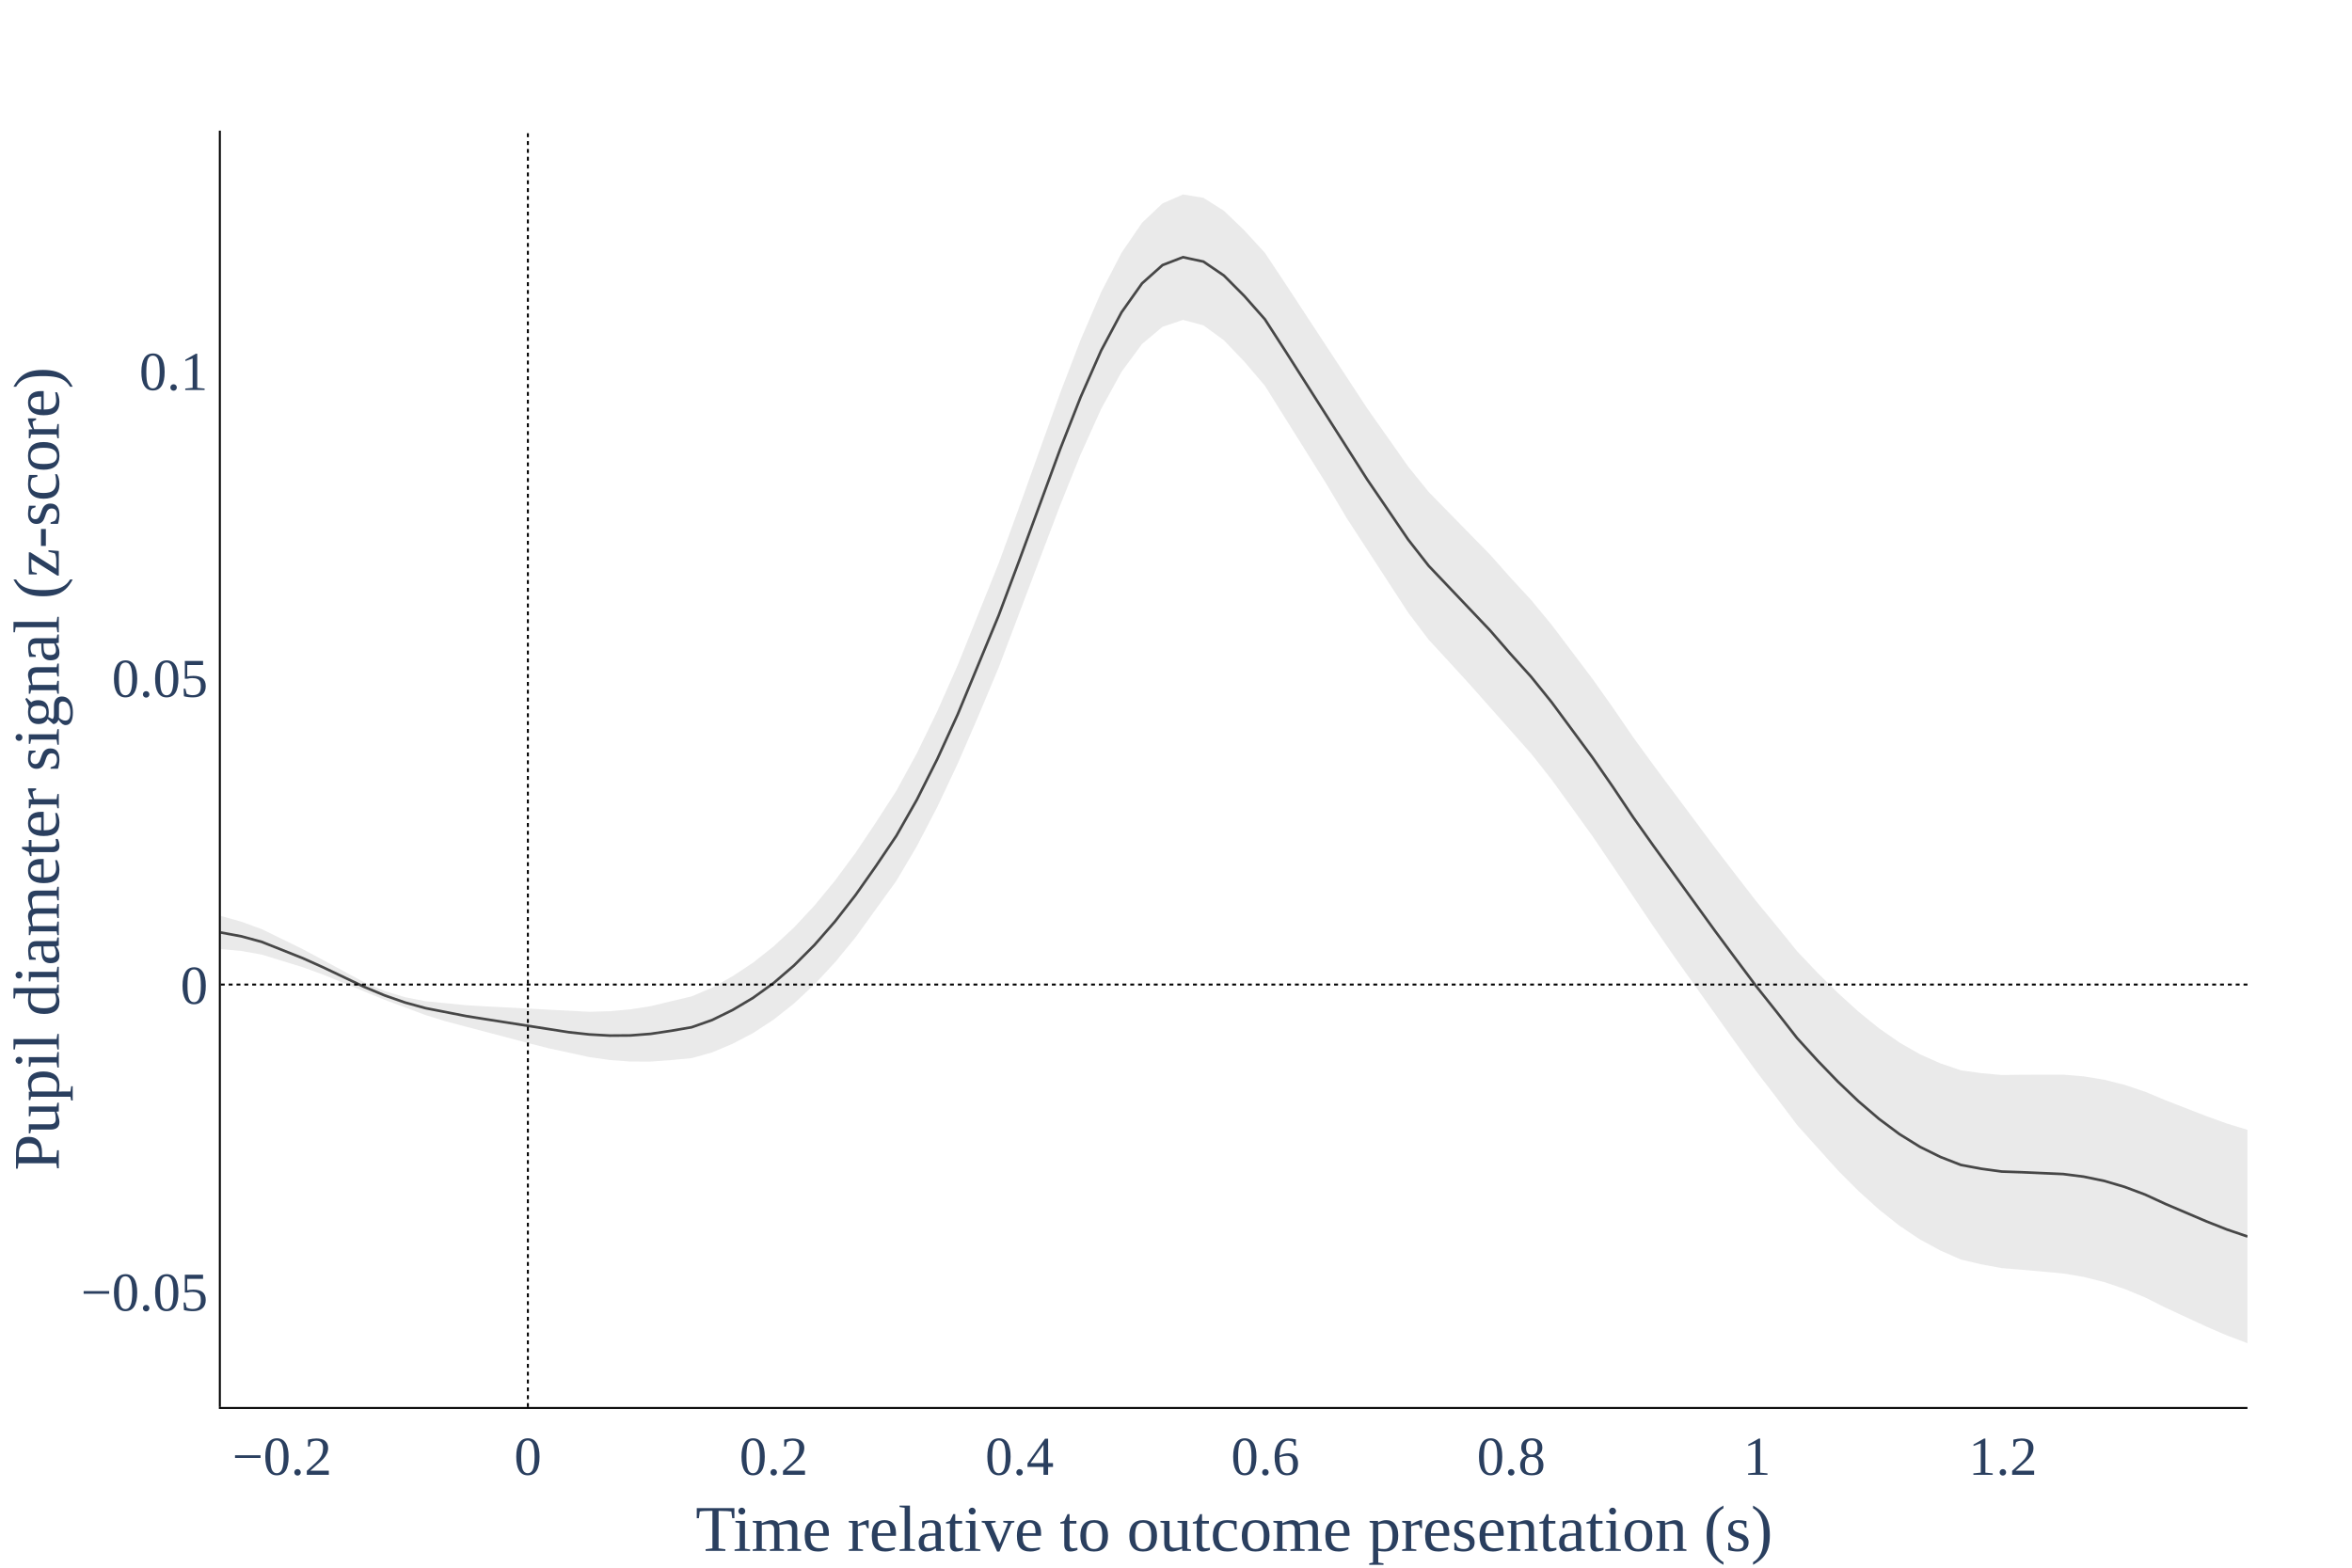
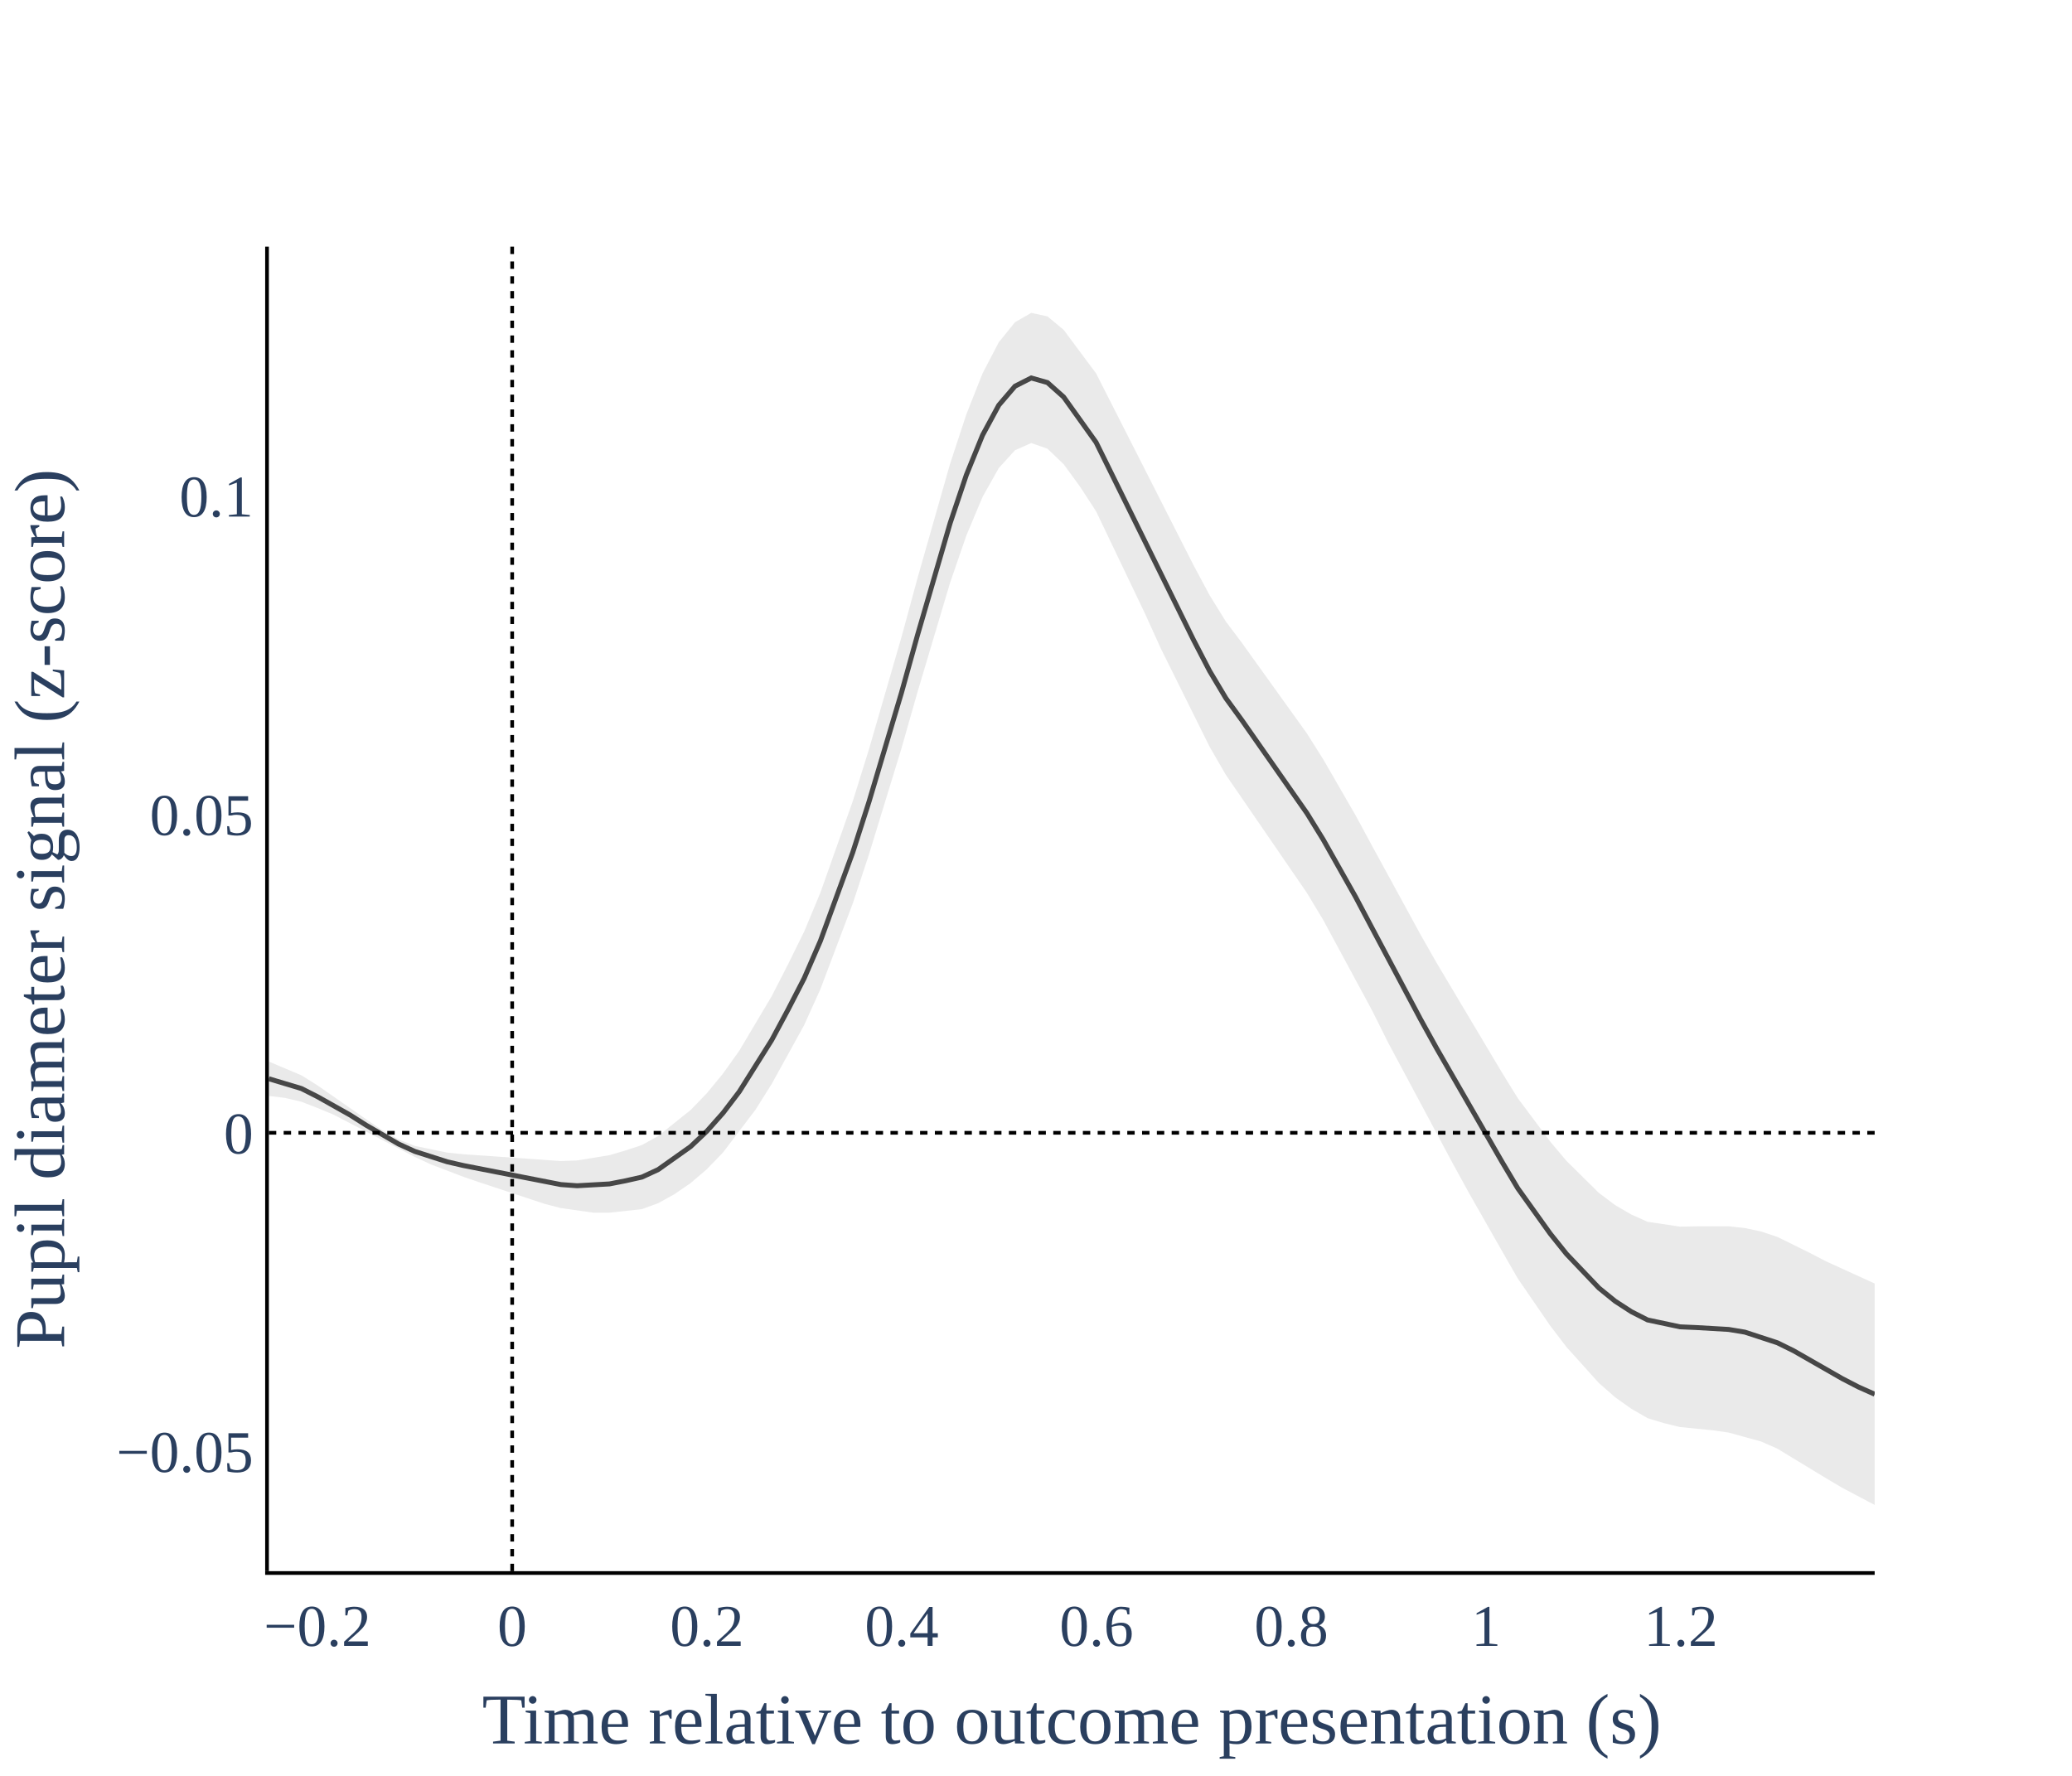
- <svg xmlns="http://www.w3.org/2000/svg" class="main-svg" width="1800" height="1200" style="" viewBox="0 0 1800 1200">
-   <rect x="0" y="0" width="1800" height="1200" style="fill: rgb(255, 255, 255); fill-opacity: 1;" />
-   <defs id="defs-987f25">
+ <svg xmlns="http://www.w3.org/2000/svg" class="main-svg" width="2625" height="2250" style="" viewBox="0 0 840 720">
+   <rect x="0" y="0" width="840" height="720" style="fill: rgb(255, 255, 255); fill-opacity: 1;" />
+   <defs id="defs-8a0319">
    <g class="clips">
-       <clipPath id="clip987f25xyplot" class="plotclip">
-         <rect width="1551" height="977" />
+       <clipPath id="clip8a0319xyplot" class="plotclip">
+         <rect width="651" height="537" />
      </clipPath>
-       <clipPath class="axesclip" id="clip987f25x">
-         <rect x="169" y="0" width="1551" height="1200" />
+       <clipPath class="axesclip" id="clip8a0319x">
+         <rect x="109" y="0" width="651" height="720" />
      </clipPath>
-       <clipPath class="axesclip" id="clip987f25y">
-         <rect x="0" y="100" width="1800" height="977" />
+       <clipPath class="axesclip" id="clip8a0319y">
+         <rect x="0" y="100" width="840" height="537" />
      </clipPath>
-       <clipPath class="axesclip" id="clip987f25xy">
-         <rect x="169" y="100" width="1551" height="977" />
+       <clipPath class="axesclip" id="clip8a0319xy">
+         <rect x="109" y="100" width="651" height="537" />
      </clipPath>
    </g>
    <g class="gradients" />
    <g class="patterns" />
  </defs>
  <g class="bglayer">
-     <rect class="bg" x="169" y="100" width="1551" height="977" style="fill: rgb(255, 255, 255); fill-opacity: 1; stroke-width: 0;" />
+     <rect class="bg" x="109" y="100" width="651" height="537" style="fill: rgb(255, 255, 255); fill-opacity: 1; stroke-width: 0;" />
  </g>
  <g class="layer-below">
    <g class="imagelayer" />
    <g class="shapelayer" />
  </g>
  <g class="cartesianlayer">
    <g class="subplot xy">
      <g class="layer-subplot">
        <g class="shapelayer" />
        <g class="imagelayer" />
      </g>
      <g class="minor-gridlayer">
        <g class="x" />
        <g class="y" />
      </g>
      <g class="gridlayer">
        <g class="x">
-           <path class="xgrid crisp" transform="translate(215.86,0)" d="M0,100v977" style="stroke: rgb(255, 255, 255); stroke-opacity: 1; stroke-width: 1px;" />
-           <path class="xgrid crisp" transform="translate(592.13,0)" d="M0,100v977" style="stroke: rgb(255, 255, 255); stroke-opacity: 1; stroke-width: 1px;" />
-           <path class="xgrid crisp" transform="translate(780.27,0)" d="M0,100v977" style="stroke: rgb(255, 255, 255); stroke-opacity: 1; stroke-width: 1px;" />
-           <path class="xgrid crisp" transform="translate(968.41,0)" d="M0,100v977" style="stroke: rgb(255, 255, 255); stroke-opacity: 1; stroke-width: 1px;" />
-           <path class="xgrid crisp" transform="translate(1156.54,0)" d="M0,100v977" style="stroke: rgb(255, 255, 255); stroke-opacity: 1; stroke-width: 1px;" />
-           <path class="xgrid crisp" transform="translate(1344.68,0)" d="M0,100v977" style="stroke: rgb(255, 255, 255); stroke-opacity: 1; stroke-width: 1px;" />
-           <path class="xgrid crisp" transform="translate(1532.81,0)" d="M0,100v977" style="stroke: rgb(255, 255, 255); stroke-opacity: 1; stroke-width: 1px;" />
+           <path class="xgrid crisp" transform="translate(128.67,0)" d="M0,100v537" style="stroke: rgb(255, 255, 255); stroke-opacity: 1; stroke-width: 1px;" />
+           <path class="xgrid crisp" transform="translate(286.6,0)" d="M0,100v537" style="stroke: rgb(255, 255, 255); stroke-opacity: 1; stroke-width: 1px;" />
+           <path class="xgrid crisp" transform="translate(365.57,0)" d="M0,100v537" style="stroke: rgb(255, 255, 255); stroke-opacity: 1; stroke-width: 1px;" />
+           <path class="xgrid crisp" transform="translate(444.53,0)" d="M0,100v537" style="stroke: rgb(255, 255, 255); stroke-opacity: 1; stroke-width: 1px;" />
+           <path class="xgrid crisp" transform="translate(523.5,0)" d="M0,100v537" style="stroke: rgb(255, 255, 255); stroke-opacity: 1; stroke-width: 1px;" />
+           <path class="xgrid crisp" transform="translate(602.47,0)" d="M0,100v537" style="stroke: rgb(255, 255, 255); stroke-opacity: 1; stroke-width: 1px;" />
+           <path class="xgrid crisp" transform="translate(681.43,0)" d="M0,100v537" style="stroke: rgb(255, 255, 255); stroke-opacity: 1; stroke-width: 1px;" />
        </g>
        <g class="y">
-           <path class="ygrid crisp" transform="translate(0,988.55)" d="M169,0h1551" style="stroke: rgb(255, 255, 255); stroke-opacity: 1; stroke-width: 1px;" />
-           <path class="ygrid crisp" transform="translate(0,518.72)" d="M169,0h1551" style="stroke: rgb(255, 255, 255); stroke-opacity: 1; stroke-width: 1px;" />
-           <path class="ygrid crisp" transform="translate(0,283.8)" d="M169,0h1551" style="stroke: rgb(255, 255, 255); stroke-opacity: 1; stroke-width: 1px;" />
+           <path class="ygrid crisp" transform="translate(0,588.39)" d="M109,0h651" style="stroke: rgb(255, 255, 255); stroke-opacity: 1; stroke-width: 1px;" />
+           <path class="ygrid crisp" transform="translate(0,330.15)" d="M109,0h651" style="stroke: rgb(255, 255, 255); stroke-opacity: 1; stroke-width: 1px;" />
+           <path class="ygrid crisp" transform="translate(0,201.03)" d="M109,0h651" style="stroke: rgb(255, 255, 255); stroke-opacity: 1; stroke-width: 1px;" />
        </g>
      </g>
      <g class="zerolinelayer">
-         <path class="xzl zl crisp" transform="translate(404,0)" d="M0,100v977" style="stroke: rgb(255, 255, 255); stroke-opacity: 1; stroke-width: 2px;" />
-         <path class="yzl zl crisp" transform="translate(0,753.64)" d="M169,0h1551" style="stroke: rgb(255, 255, 255); stroke-opacity: 1; stroke-width: 2px;" />
+         <path class="xzl zl crisp" transform="translate(207.64,0)" d="M0,100v537" style="stroke: rgb(255, 255, 255); stroke-opacity: 1; stroke-width: 2px;" />
+         <path class="yzl zl crisp" transform="translate(0,459.27)" d="M109,0h651" style="stroke: rgb(255, 255, 255); stroke-opacity: 1; stroke-width: 2px;" />
      </g>
      <g class="layer-between">
        <g class="shapelayer" />
        <g class="imagelayer" />
      </g>
      <path class="xlines-below" />
      <path class="ylines-below" />
      <g class="overlines-below" />
      <g class="xaxislayer-below" />
      <g class="yaxislayer-below" />
      <g class="overaxes-below" />
      <g class="overplot">
-         <g class="xy" transform="translate(169,100)" clip-path="url(#clip987f25xyplot)">
+         <g class="xy" transform="translate(109,100)" clip-path="url(#clip8a0319xyplot)">
          <g class="scatterlayer mlayer">
-             <g class="trace scatter trace0a3e9f" style="stroke-miterlimit: 2; opacity: 1;">
+             <g class="trace scatter trace3f914a" style="stroke-miterlimit: 2; opacity: 1;">
              <g class="fills" />
              <g class="errorbars" />
              <g class="lines">
-                 <path class="js-line" d="M0,613.8L15.67,616.71L31.33,620.97L62.67,633.44L78.33,640.47L109.67,655.39L125.33,661.94L141,667.39L156.67,671.7L188,677.81L203.67,680.31L266.33,690.12L282,691.83L297.67,692.71L313.33,692.59L329,691.37L344.67,689.02L360.33,686.32L376,680.79L391.67,673.11L407.33,663.81L423,652.5L438.67,639.03L454.33,623.33L470,605.38L485.67,585.25L501.33,562.99L517,539.76L532.67,512.17L548.33,480.98L564,446.71L595.33,371.01L611,329.13L642.33,243.86L658,204L673.67,168.42L689.33,139.05L705,116.93L720.67,102.94L736.33,96.87L752,100.24L767.67,110.91L783.33,126.63L799,144.37L814.67,168.63L877.33,267.04L893,289.98L908.67,313.02L924.33,333.07L971.33,382.51L987,400.57L1002.67,417.94L1018.33,437.33L1049.67,479.75L1065.33,502.35L1081,525.77L1096.67,547.84L1143.67,612.8L1159.33,633.91L1175,654.88L1190.67,674.56L1206.33,694.64L1222,711.87L1237.67,728.08L1253.33,743.03L1269,756.46L1284.67,768.13L1300.33,777.85L1316,785.59L1331.67,791.71L1347.33,794.64L1363,796.78L1378.67,797.31L1410,798.69L1425.67,800.68L1441.33,803.92L1457,808.53L1472.67,814.4L1488.33,821.61L1519.67,834.96L1535.33,841.15L1551,846.48" style="vector-effect: none; fill: none; stroke: rgb(0, 0, 0); stroke-opacity: 0.8; stroke-width: 2px; opacity: 1;" />
+                 <path class="js-line" d="M0,337.37L13.15,341.31L19.73,344.64L32.88,352.03L39.45,356.2L52.61,363.83L59.18,366.83L72.33,371.04L78.91,372.55L118.36,380.26L124.94,380.74L138.09,380L144.67,378.71L151.24,377.23L157.82,374.19L170.97,364.86L177.55,358.64L184.12,351.24L190.7,342.61L203.85,321.68L210.42,309.44L217,296.67L223.58,281.51L236.73,245.53L243.3,225.05L256.45,180.9L263.03,157.26L276.18,112.13L282.76,92.57L289.33,76.43L295.91,64.27L302.49,56.58L309.06,53.24L315.64,55.1L322.21,60.96L335.36,79.35L341.94,92.68L374.82,159.39L381.39,172.05L387.97,183.07L394.55,192.11L420.85,229.72L427.42,240.37L440.58,263.69L447.15,276.11L466.88,313.21L473.45,325.09L499.76,370.77L506.33,381.8L519.48,400.18L526.06,408.4L539.21,422.2L545.79,427.54L552.36,431.8L558.94,435.15L572.09,437.94L578.67,438.23L591.82,439L598.39,440.09L611.55,444.4L618.12,447.63L637.85,458.93L644.42,462.33L651,465.26" style="vector-effect: none; fill: none; stroke: rgb(0, 0, 0); stroke-opacity: 0.8; stroke-width: 2px; opacity: 1;" />
              </g>
              <g class="points" />
              <g class="text" />
            </g>
-             <g class="trace scatter tracefd7bac" style="stroke-miterlimit: 2; opacity: 1;">
+             <g class="trace scatter tracedaaf23" style="stroke-miterlimit: 2; opacity: 1;">
              <g class="fills">
                <g>
-                   <path class="js-fill" d="M0,601.12L15.67,605.5L31.33,611.22L62.67,626.53L78.33,634.91L109.67,651.88L125.33,658.58L141,663.33L156.67,666.39L188,669.47L203.67,670.39L282,674.49L297.67,674.03L313.33,672.62L329,670.16L360.33,662.68L376,656.01L391.67,647.24L407.33,636.87L423,624.48L438.67,609.93L454.33,593.14L470,574.1L485.67,552.89L501.33,529.56L517,505.27L532.67,476.59L548.33,444.34L564,408.99L595.33,331.1L611,288.14L642.33,200.89L658,160.14L673.67,123.71L689.33,93.5L705,70.53L720.67,55.73L736.33,48.85L752,51.43L767.67,61.35L783.33,76.39L799,93.49L814.67,117.06L877.33,212.58L893,234.82L908.67,257.13L924.33,276.52L971.33,324.53L987,342.18L1002.67,359.13L1018.33,378.08L1049.67,419.55L1065.33,441.64L1081,464.52L1096.67,486.03L1143.67,549.09L1159.33,569.53L1175,589.8L1190.67,608.78L1206.33,628.13L1222,644.66L1237.67,660.16L1253.33,674.39L1269,687.09L1284.67,698.01L1300.33,706.99L1316,713.95L1331.67,719.29L1347.33,721.47L1363,722.87L1378.67,722.66L1410,722.61L1425.67,723.91L1441.33,726.48L1457,730.43L1472.67,735.66L1488.33,742.23L1519.67,754.41L1535.33,760.05L1551,764.82L1551,928.15L1535.33,922.26L1519.67,915.5L1488.33,900.99L1472.67,893.15L1457,886.64L1441.33,881.37L1425.67,877.45L1410,874.78L1378.67,871.96L1363,870.69L1347.33,867.81L1331.67,864.12L1316,857.23L1300.33,848.72L1284.67,838.24L1269,825.84L1253.33,811.68L1237.67,796.01L1206.33,761.15L1190.67,740.34L1175,719.96L1159.33,698.3L1112.33,632.25L1096.67,609.65L1065.33,563.06L1049.67,539.95L1018.33,496.57L1002.67,476.75L955.67,423.74L940,406.59L924.33,389.62L908.67,368.91L861.67,296.64L846,270.27L799,195.24L783.33,176.86L767.67,160.47L752,149.05L736.33,144.88L720.67,150.16L705,163.32L689.33,184.6L673.67,213.13L658,247.86L642.33,286.83L626.67,328.13L595.33,410.92L579.67,448.24L564,484.42L548.33,517.63L532.67,547.75L517,574.25L485.67,617.62L470,636.67L454.33,653.52L438.67,668.14L423,680.52L407.33,690.76L391.67,698.97L376,705.58L360.33,709.96L344.67,711.43L329,712.58L313.33,712.56L297.67,711.39L282,709.16L250.67,702.37L235,698.36L172.33,681.84L156.67,677L125.33,665.3L109.67,658.89L78.33,646.04L62.67,640.35L31.33,630.72L15.67,627.92L0,626.48Z" style="fill: rgb(150, 150, 150); fill-opacity: 0.2; stroke-width: 0;" />
+                   <path class="js-fill" d="M0,330.4L13.15,335.95L19.73,340.06L39.45,353.8L46.03,358.3L52.61,361.98L59.18,364.59L72.33,367.31L78.91,367.97L118.36,370.73L124.94,370.48L138.09,368.35L144.67,366.4L151.24,364.24L157.82,360.57L170.97,350.05L177.55,343.24L184.12,335.24L190.7,326.01L203.85,303.89L210.42,291.07L217,277.72L223.58,261.95L236.73,224.8L243.3,203.72L256.45,158.37L263.03,134.16L276.18,88.02L282.76,68L289.33,51.39L295.91,38.77L302.49,30.63L309.06,26.85L315.64,28.27L322.21,33.72L335.36,51.39L341.94,64.34L374.82,129.07L381.39,141.33L387.97,151.99L394.55,160.75L420.85,197.39L427.42,207.81L440.58,230.6L447.15,242.75L466.88,278.9L473.45,290.44L499.76,334.61L506.33,345.24L519.48,362.85L526.06,370.67L539.21,383.66L545.79,388.59L552.36,392.42L558.94,395.35L572.09,397.32L578.67,397.2L591.82,397.18L598.39,397.89L604.97,399.3L611.55,401.48L624.7,407.96L631.27,411.39L651,420.38L651,510.15L637.85,503.2L631.27,499.3L611.55,487.33L604.97,484.44L591.82,480.81L585.24,479.87L572.09,478.57L565.52,476.98L558.94,474.96L552.36,471.17L545.79,466.49L539.21,460.73L526.06,446.13L519.48,437.52L506.33,418.36L499.76,406.92L486.61,383.81L480.03,371.84L453.73,322.65L447.15,309.48L427.42,272.94L420.85,262.04L387.97,214.15L381.39,202.77L361.67,163.05L355.09,148.55L335.36,107.31L328.79,97.21L322.21,88.2L315.64,81.92L309.06,79.63L302.49,82.54L295.91,89.77L289.33,101.47L282.76,117.15L276.18,136.23L263.03,180.35L256.45,203.44L243.3,246.37L236.73,266.26L223.58,301.07L217,315.63L203.85,339.47L197.27,349.94L184.12,367.24L177.55,374.04L170.97,379.67L164.39,384.18L157.82,387.81L151.24,390.22L138.09,391.66L131.52,391.65L118.36,389.79L111.79,388.08L85.48,379.38L78.91,377.14L65.76,372.11L59.18,369.06L26.3,351.96L19.73,349.22L13.15,346.67L6.58,345.13L0,344.34Z" style="fill: rgb(150, 150, 150); fill-opacity: 0.2; stroke-width: 0;" />
                </g>
              </g>
              <g class="errorbars" />
              <g class="lines">
-                 <path class="js-line" d="M0,601.12L15.67,605.5L31.33,611.22L62.67,626.53L78.33,634.91L109.67,651.88L125.33,658.58L141,663.33L156.67,666.39L188,669.47L203.67,670.39L282,674.49L297.67,674.03L313.33,672.62L329,670.16L360.33,662.68L376,656.01L391.67,647.24L407.33,636.87L423,624.48L438.67,609.93L454.33,593.14L470,574.1L485.67,552.89L501.33,529.56L517,505.27L532.67,476.59L548.33,444.34L564,408.99L595.33,331.1L611,288.14L642.33,200.89L658,160.14L673.67,123.71L689.33,93.5L705,70.53L720.67,55.73L736.33,48.85L752,51.43L767.67,61.35L783.33,76.39L799,93.49L814.67,117.06L877.33,212.58L893,234.82L908.67,257.13L924.33,276.52L971.33,324.53L987,342.18L1002.67,359.13L1018.33,378.08L1049.67,419.55L1065.33,441.64L1081,464.52L1096.67,486.03L1143.67,549.09L1159.33,569.53L1175,589.8L1190.67,608.78L1206.33,628.13L1222,644.66L1237.67,660.16L1253.33,674.39L1269,687.09L1284.67,698.01L1300.33,706.99L1316,713.95L1331.67,719.29L1347.33,721.47L1363,722.87L1378.67,722.66L1410,722.61L1425.67,723.91L1441.33,726.48L1457,730.43L1472.67,735.66L1488.33,742.23L1519.67,754.41L1535.33,760.05L1551,764.82L1551,928.15L1535.33,922.26L1519.67,915.5L1488.33,900.99L1472.67,893.15L1457,886.64L1441.33,881.37L1425.67,877.45L1410,874.78L1378.67,871.96L1363,870.69L1347.33,867.81L1331.67,864.12L1316,857.23L1300.33,848.72L1284.67,838.24L1269,825.84L1253.33,811.68L1237.67,796.01L1206.33,761.15L1190.67,740.34L1175,719.96L1159.33,698.3L1112.33,632.25L1096.67,609.65L1065.33,563.06L1049.67,539.95L1018.33,496.57L1002.67,476.75L955.67,423.74L940,406.59L924.33,389.62L908.67,368.91L861.67,296.64L846,270.27L799,195.24L783.33,176.86L767.67,160.47L752,149.05L736.33,144.88L720.67,150.16L705,163.32L689.33,184.6L673.67,213.13L658,247.86L642.33,286.83L626.67,328.13L595.33,410.92L579.67,448.24L564,484.42L548.33,517.63L532.67,547.75L517,574.25L485.67,617.62L470,636.67L454.33,653.52L438.67,668.14L423,680.52L407.33,690.76L391.67,698.97L376,705.58L360.33,709.96L344.67,711.43L329,712.58L313.33,712.56L297.67,711.39L282,709.16L250.67,702.37L235,698.36L172.33,681.84L156.67,677L125.33,665.3L109.67,658.89L78.33,646.04L62.67,640.35L31.33,630.72L15.67,627.92L0,626.48" style="vector-effect: none; fill: none; stroke: rgb(255, 255, 255); stroke-opacity: 0; stroke-width: 2px; opacity: 1;" />
+                 <path class="js-line" d="M0,330.4L13.15,335.95L19.73,340.06L39.45,353.8L46.03,358.3L52.61,361.98L59.18,364.59L72.33,367.31L78.91,367.97L118.36,370.73L124.94,370.48L138.09,368.35L144.67,366.4L151.24,364.24L157.82,360.57L170.97,350.05L177.55,343.24L184.12,335.24L190.7,326.01L203.85,303.89L210.42,291.07L217,277.72L223.58,261.95L236.73,224.8L243.3,203.72L256.45,158.37L263.03,134.16L276.18,88.02L282.76,68L289.33,51.39L295.91,38.77L302.49,30.63L309.06,26.85L315.64,28.27L322.21,33.72L335.36,51.39L341.94,64.34L374.82,129.07L381.39,141.33L387.97,151.99L394.55,160.75L420.85,197.39L427.42,207.81L440.58,230.6L447.15,242.75L466.88,278.9L473.45,290.44L499.76,334.61L506.33,345.24L519.48,362.85L526.06,370.67L539.21,383.66L545.79,388.59L552.36,392.42L558.94,395.35L572.09,397.32L578.67,397.2L591.82,397.18L598.39,397.89L604.97,399.3L611.55,401.48L624.7,407.96L631.27,411.39L651,420.38L651,510.15L637.85,503.2L631.27,499.3L611.55,487.33L604.97,484.44L591.82,480.81L585.24,479.87L572.09,478.57L565.52,476.98L558.94,474.96L552.36,471.17L545.79,466.49L539.21,460.73L526.06,446.13L519.48,437.52L506.33,418.36L499.76,406.92L486.61,383.81L480.03,371.84L453.73,322.65L447.15,309.48L427.42,272.94L420.85,262.04L387.97,214.15L381.39,202.77L361.67,163.05L355.09,148.55L335.36,107.31L328.79,97.21L322.21,88.2L315.64,81.92L309.06,79.63L302.49,82.54L295.91,89.77L289.33,101.47L282.76,117.15L276.18,136.23L263.03,180.35L256.45,203.44L243.3,246.37L236.73,266.26L223.58,301.07L217,315.63L203.85,339.47L197.27,349.94L184.12,367.24L177.55,374.04L170.97,379.67L164.39,384.18L157.82,387.81L151.24,390.22L138.09,391.66L131.52,391.65L118.36,389.79L111.79,388.08L85.48,379.38L78.91,377.14L65.76,372.11L59.18,369.06L26.3,351.96L19.73,349.22L13.15,346.67L6.58,345.13L0,344.34" style="vector-effect: none; fill: none; stroke: rgb(255, 255, 255); stroke-opacity: 0; stroke-width: 2px; opacity: 1;" />
              </g>
              <g class="points" />
              <g class="text" />
            </g>
          </g>
        </g>
      </g>
-       <path class="xlines-above crisp" d="M167.5,1077.75H1720" style="fill: none; stroke-width: 1.5px; stroke: rgb(0, 0, 0); stroke-opacity: 1;" />
-       <path class="ylines-above crisp" d="M168.25,100V1077" style="fill: none; stroke-width: 1.5px; stroke: rgb(0, 0, 0); stroke-opacity: 1;" />
+       <path class="xlines-above crisp" d="M107.5,637.75H760" style="fill: none; stroke-width: 1.5px; stroke: rgb(0, 0, 0); stroke-opacity: 1;" />
+       <path class="ylines-above crisp" d="M108.25,100V637" style="fill: none; stroke-width: 1.5px; stroke: rgb(0, 0, 0); stroke-opacity: 1;" />
      <g class="overlines-above" />
      <g class="xaxislayer-above">
        <g class="xtick">
-           <text text-anchor="middle" x="0" y="1128.9" transform="translate(215.86,0)" style="font-family: 'Times New Roman'; font-size: 42px; fill: rgb(42, 63, 95); fill-opacity: 1; white-space: pre; opacity: 1;">−0.2</text>
+           <text text-anchor="middle" x="0" y="667.3" transform="translate(128.67,0)" style="font-family: 'Times New Roman'; font-size: 24px; fill: rgb(42, 63, 95); fill-opacity: 1; white-space: pre; opacity: 1;">−0.2</text>
        </g>
        <g class="xtick">
-           <text text-anchor="middle" x="0" y="1128.9" style="font-family: 'Times New Roman'; font-size: 42px; fill: rgb(42, 63, 95); fill-opacity: 1; white-space: pre; opacity: 1;" transform="translate(404,0)">0</text>
+           <text text-anchor="middle" x="0" y="667.3" style="font-family: 'Times New Roman'; font-size: 24px; fill: rgb(42, 63, 95); fill-opacity: 1; white-space: pre; opacity: 1;" transform="translate(207.64,0)">0</text>
        </g>
        <g class="xtick">
-           <text text-anchor="middle" x="0" y="1128.9" style="font-family: 'Times New Roman'; font-size: 42px; fill: rgb(42, 63, 95); fill-opacity: 1; white-space: pre; opacity: 1;" transform="translate(592.13,0)">0.2</text>
+           <text text-anchor="middle" x="0" y="667.3" style="font-family: 'Times New Roman'; font-size: 24px; fill: rgb(42, 63, 95); fill-opacity: 1; white-space: pre; opacity: 1;" transform="translate(286.6,0)">0.2</text>
        </g>
        <g class="xtick">
-           <text text-anchor="middle" x="0" y="1128.9" style="font-family: 'Times New Roman'; font-size: 42px; fill: rgb(42, 63, 95); fill-opacity: 1; white-space: pre; opacity: 1;" transform="translate(780.27,0)">0.4</text>
+           <text text-anchor="middle" x="0" y="667.3" style="font-family: 'Times New Roman'; font-size: 24px; fill: rgb(42, 63, 95); fill-opacity: 1; white-space: pre; opacity: 1;" transform="translate(365.57,0)">0.4</text>
        </g>
        <g class="xtick">
-           <text text-anchor="middle" x="0" y="1128.9" style="font-family: 'Times New Roman'; font-size: 42px; fill: rgb(42, 63, 95); fill-opacity: 1; white-space: pre; opacity: 1;" transform="translate(968.41,0)">0.6</text>
+           <text text-anchor="middle" x="0" y="667.3" style="font-family: 'Times New Roman'; font-size: 24px; fill: rgb(42, 63, 95); fill-opacity: 1; white-space: pre; opacity: 1;" transform="translate(444.53,0)">0.6</text>
        </g>
        <g class="xtick">
-           <text text-anchor="middle" x="0" y="1128.9" style="font-family: 'Times New Roman'; font-size: 42px; fill: rgb(42, 63, 95); fill-opacity: 1; white-space: pre; opacity: 1;" transform="translate(1156.54,0)">0.8</text>
+           <text text-anchor="middle" x="0" y="667.3" style="font-family: 'Times New Roman'; font-size: 24px; fill: rgb(42, 63, 95); fill-opacity: 1; white-space: pre; opacity: 1;" transform="translate(523.5,0)">0.8</text>
        </g>
        <g class="xtick">
-           <text text-anchor="middle" x="0" y="1128.9" style="font-family: 'Times New Roman'; font-size: 42px; fill: rgb(42, 63, 95); fill-opacity: 1; white-space: pre; opacity: 1;" transform="translate(1344.68,0)">1</text>
+           <text text-anchor="middle" x="0" y="667.3" style="font-family: 'Times New Roman'; font-size: 24px; fill: rgb(42, 63, 95); fill-opacity: 1; white-space: pre; opacity: 1;" transform="translate(602.47,0)">1</text>
        </g>
        <g class="xtick">
-           <text text-anchor="middle" x="0" y="1128.9" style="font-family: 'Times New Roman'; font-size: 42px; fill: rgb(42, 63, 95); fill-opacity: 1; white-space: pre; opacity: 1;" transform="translate(1532.81,0)">1.2</text>
+           <text text-anchor="middle" x="0" y="667.3" style="font-family: 'Times New Roman'; font-size: 24px; fill: rgb(42, 63, 95); fill-opacity: 1; white-space: pre; opacity: 1;" transform="translate(681.43,0)">1.2</text>
        </g>
      </g>
      <g class="yaxislayer-above">
        <g class="ytick">
-           <text text-anchor="end" x="159.1" y="14.7" transform="translate(0,988.55)" style="font-family: 'Times New Roman'; font-size: 42px; fill: rgb(42, 63, 95); fill-opacity: 1; white-space: pre; opacity: 1;">−0.05</text>
+           <text text-anchor="end" x="102.7" y="8.4" transform="translate(0,588.39)" style="font-family: 'Times New Roman'; font-size: 24px; fill: rgb(42, 63, 95); fill-opacity: 1; white-space: pre; opacity: 1;">−0.05</text>
        </g>
        <g class="ytick">
-           <text text-anchor="end" x="159.1" y="14.7" style="font-family: 'Times New Roman'; font-size: 42px; fill: rgb(42, 63, 95); fill-opacity: 1; white-space: pre; opacity: 1;" transform="translate(0,753.64)">0</text>
+           <text text-anchor="end" x="102.7" y="8.4" style="font-family: 'Times New Roman'; font-size: 24px; fill: rgb(42, 63, 95); fill-opacity: 1; white-space: pre; opacity: 1;" transform="translate(0,459.27)">0</text>
        </g>
        <g class="ytick">
-           <text text-anchor="end" x="159.1" y="14.7" style="font-family: 'Times New Roman'; font-size: 42px; fill: rgb(42, 63, 95); fill-opacity: 1; white-space: pre; opacity: 1;" transform="translate(0,518.72)">0.05</text>
+           <text text-anchor="end" x="102.7" y="8.4" style="font-family: 'Times New Roman'; font-size: 24px; fill: rgb(42, 63, 95); fill-opacity: 1; white-space: pre; opacity: 1;" transform="translate(0,330.15)">0.05</text>
        </g>
        <g class="ytick">
-           <text text-anchor="end" x="159.1" y="14.7" style="font-family: 'Times New Roman'; font-size: 42px; fill: rgb(42, 63, 95); fill-opacity: 1; white-space: pre; opacity: 1;" transform="translate(0,283.8)">0.1</text>
+           <text text-anchor="end" x="102.7" y="8.4" style="font-family: 'Times New Roman'; font-size: 24px; fill: rgb(42, 63, 95); fill-opacity: 1; white-space: pre; opacity: 1;" transform="translate(0,201.03)">0.1</text>
        </g>
      </g>
      <g class="overaxes-above" />
    </g>
  </g>
  <g class="polarlayer" />
  <g class="smithlayer" />
  <g class="ternarylayer" />
  <g class="geolayer" />
  <g class="funnelarealayer" />
  <g class="pielayer" />
  <g class="iciclelayer" />
  <g class="treemaplayer" />
  <g class="sunburstlayer" />
  <g class="glimages" />
-   <defs id="topdefs-987f25">
+   <defs id="topdefs-8a0319">
    <g class="clips" />
  </defs>
  <g class="layer-above">
    <g class="imagelayer" />
    <g class="shapelayer">
-       <g class="shape-group" data-index="0" clip-path="url(#clip987f25x)">
-         <path data-index="0" fill-rule="evenodd" d="M404,1077L404,100" style="opacity: 1; stroke: rgb(0, 0, 0); stroke-opacity: 1; fill: rgb(0, 0, 0); fill-opacity: 0; stroke-dasharray: 3px, 3px; stroke-width: 1.5px;" />
+       <g class="shape-group" data-index="0" clip-path="url(#clip8a0319x)">
+         <path data-index="0" fill-rule="evenodd" d="M207.64,637L207.64,100" style="opacity: 1; stroke: rgb(0, 0, 0); stroke-opacity: 1; fill: rgb(0, 0, 0); fill-opacity: 0; stroke-dasharray: 3px, 3px; stroke-width: 1.5px;" />
      </g>
-       <g class="shape-group" data-index="1" clip-path="url(#clip987f25y)">
-         <path data-index="1" fill-rule="evenodd" d="M169,753.64L1720,753.64" style="opacity: 1; stroke: rgb(0, 0, 0); stroke-opacity: 1; fill: rgb(0, 0, 0); fill-opacity: 0; stroke-dasharray: 3px, 3px; stroke-width: 1.5px;" />
+       <g class="shape-group" data-index="1" clip-path="url(#clip8a0319y)">
+         <path data-index="1" fill-rule="evenodd" d="M109,459.27L760,459.27" style="opacity: 1; stroke: rgb(0, 0, 0); stroke-opacity: 1; fill: rgb(0, 0, 0); fill-opacity: 0; stroke-dasharray: 3px, 3px; stroke-width: 1.5px;" />
      </g>
    </g>
  </g>
  <g class="infolayer">
    <g class="g-gtitle" />
    <g class="g-xtitle">
-       <text class="xtitle" x="944.5" y="1187.156" text-anchor="middle" style="opacity: 1; font-family: 'Times New Roman'; font-size: 50px; fill: rgb(42, 63, 95); fill-opacity: 1; white-space: pre;">Time relative to outcome presentation (s)</text>
+       <text class="xtitle" x="434.5" y="706.862" text-anchor="middle" style="opacity: 1; font-family: 'Times New Roman'; font-size: 29px; fill: rgb(42, 63, 95); fill-opacity: 1; white-space: pre;">Time relative to outcome presentation (s)</text>
    </g>
-     <g class="g-ytitle" transform="translate(14.84375,0)">
-       <text class="ytitle" transform="rotate(-90,30.15625,588.5)" x="30.156" y="588.5" text-anchor="middle" style="opacity: 1; font-family: 'Times New Roman'; font-size: 50px; fill: rgb(42, 63, 95); fill-opacity: 1; white-space: pre;">Pupil diameter signal (z-score)</text>
+     <g class="g-ytitle" transform="translate(3.244141,0)">
+       <text class="ytitle" transform="rotate(-90,22.75625,368.5)" x="22.756" y="368.5" text-anchor="middle" style="opacity: 1; font-family: 'Times New Roman'; font-size: 29px; fill: rgb(42, 63, 95); fill-opacity: 1; white-space: pre;">Pupil diameter signal (z-score)</text>
    </g>
  </g>
</svg>
